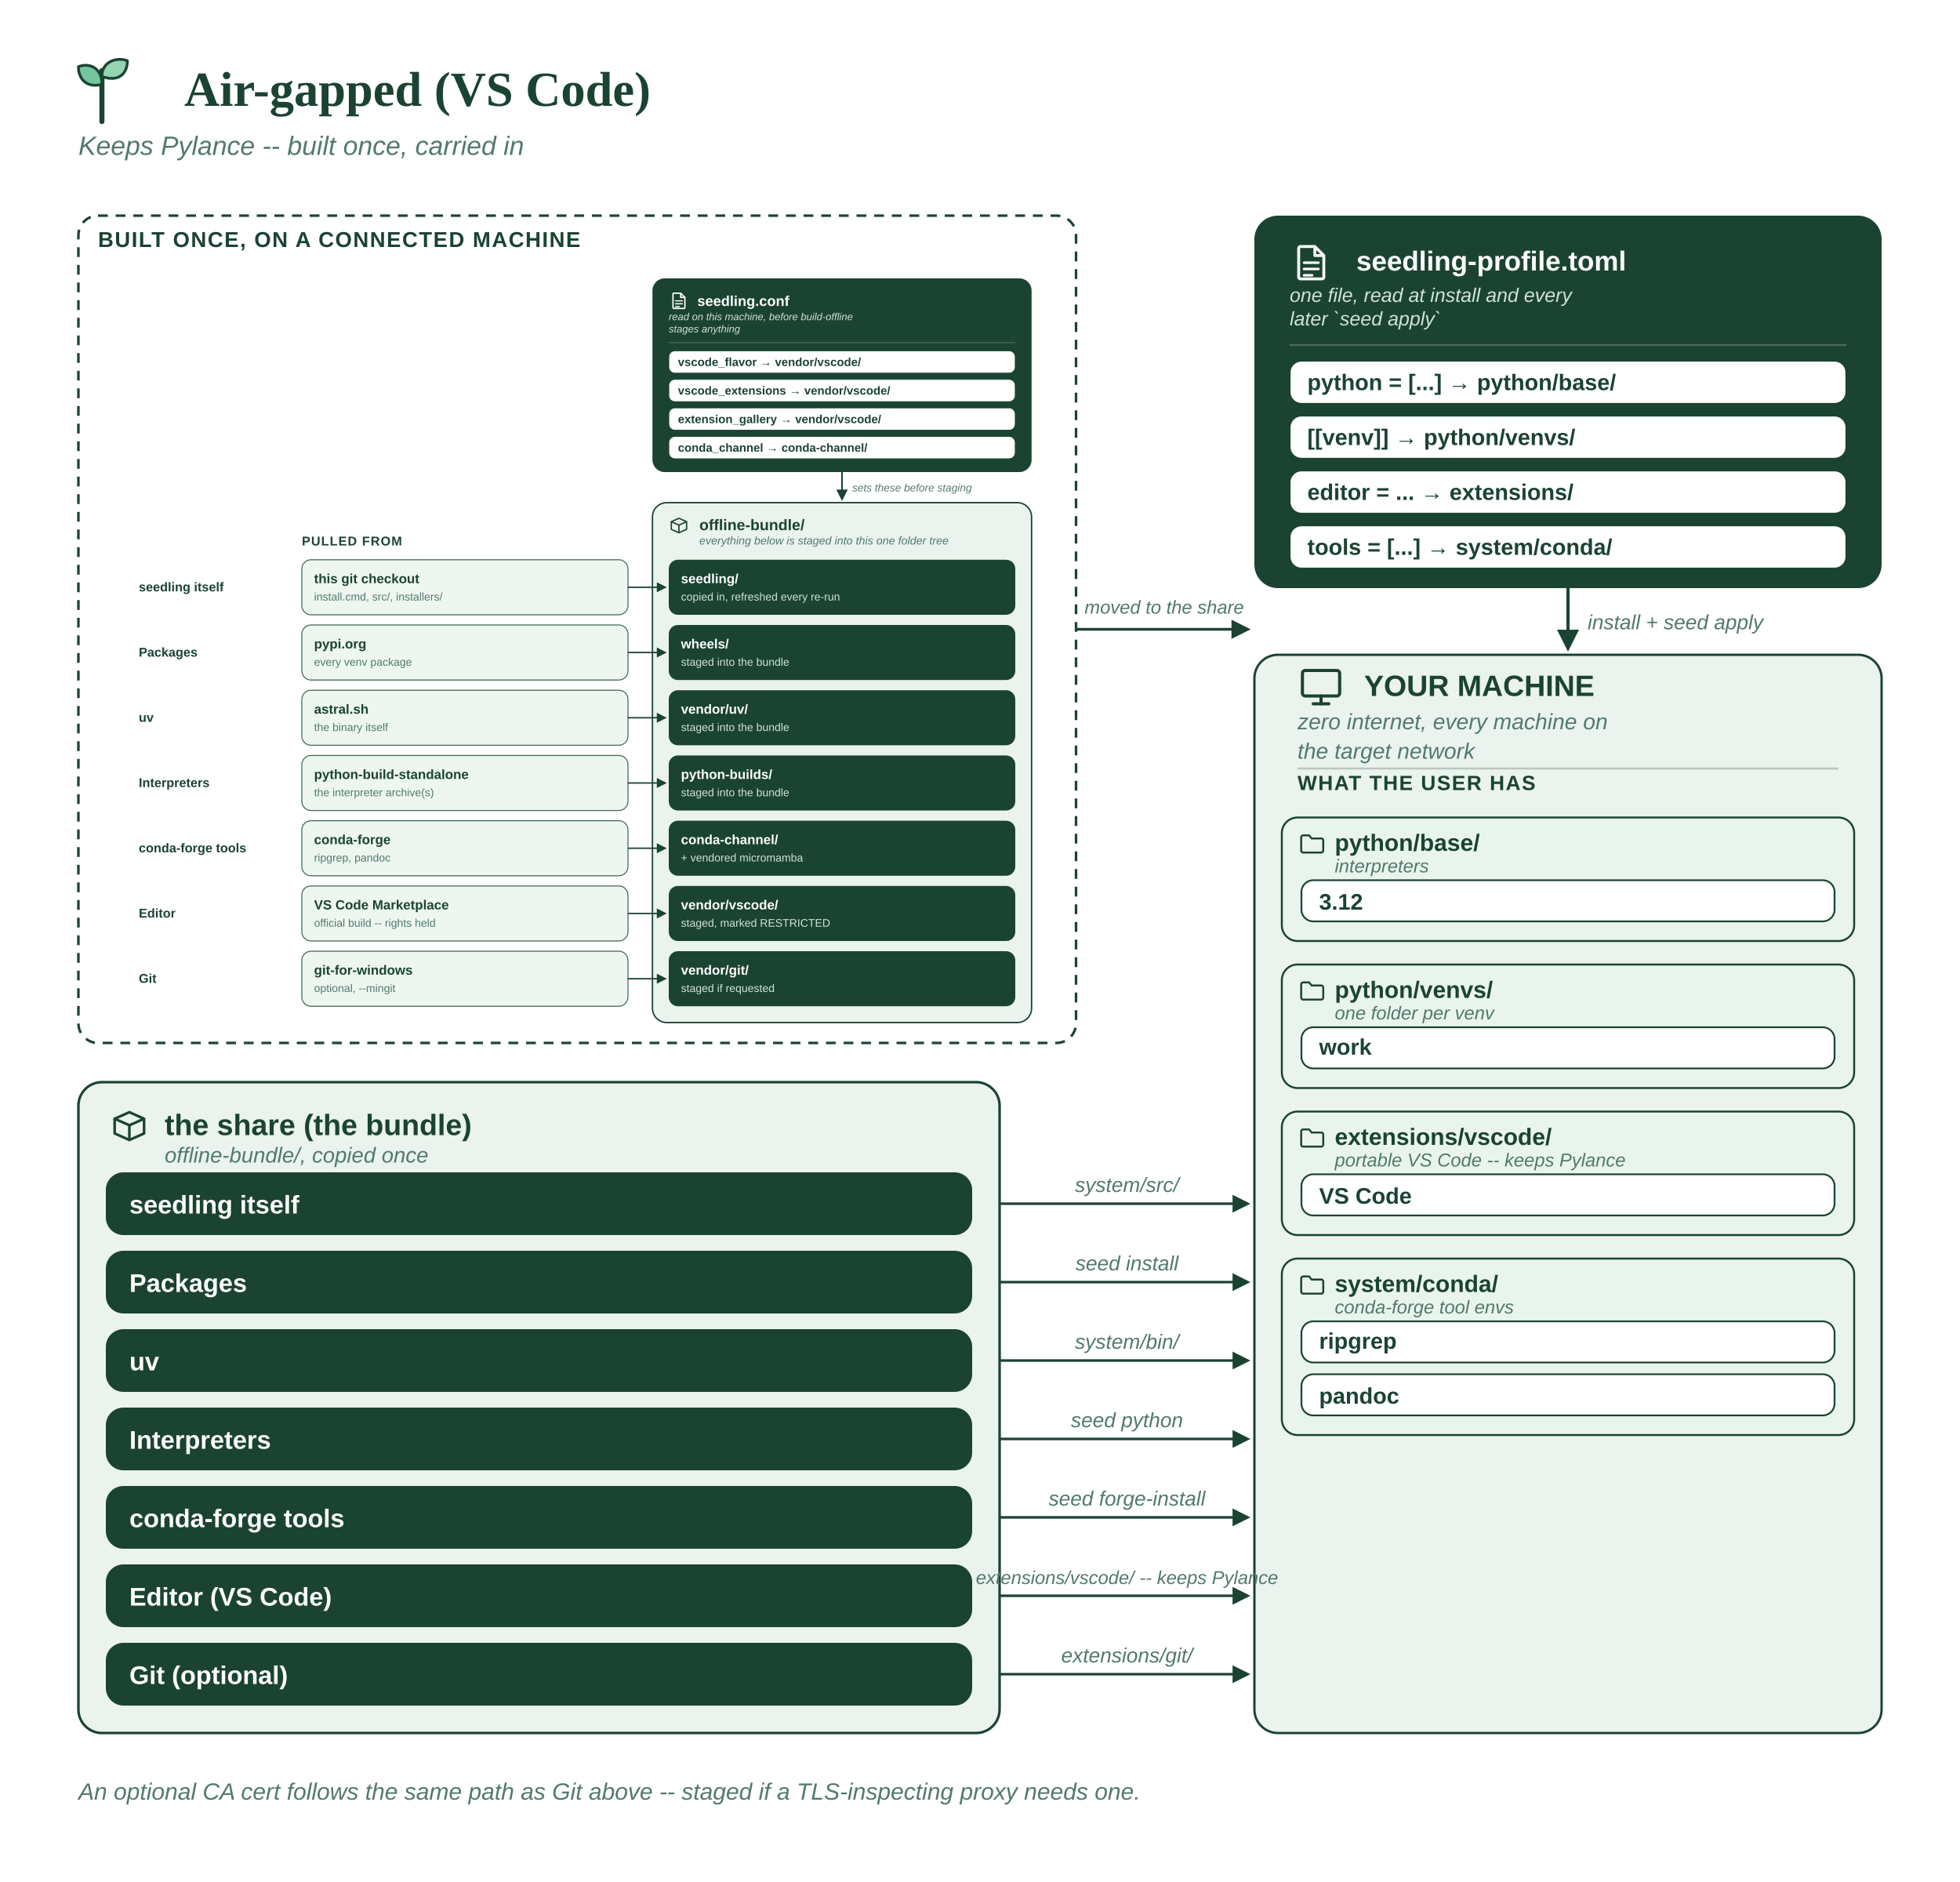
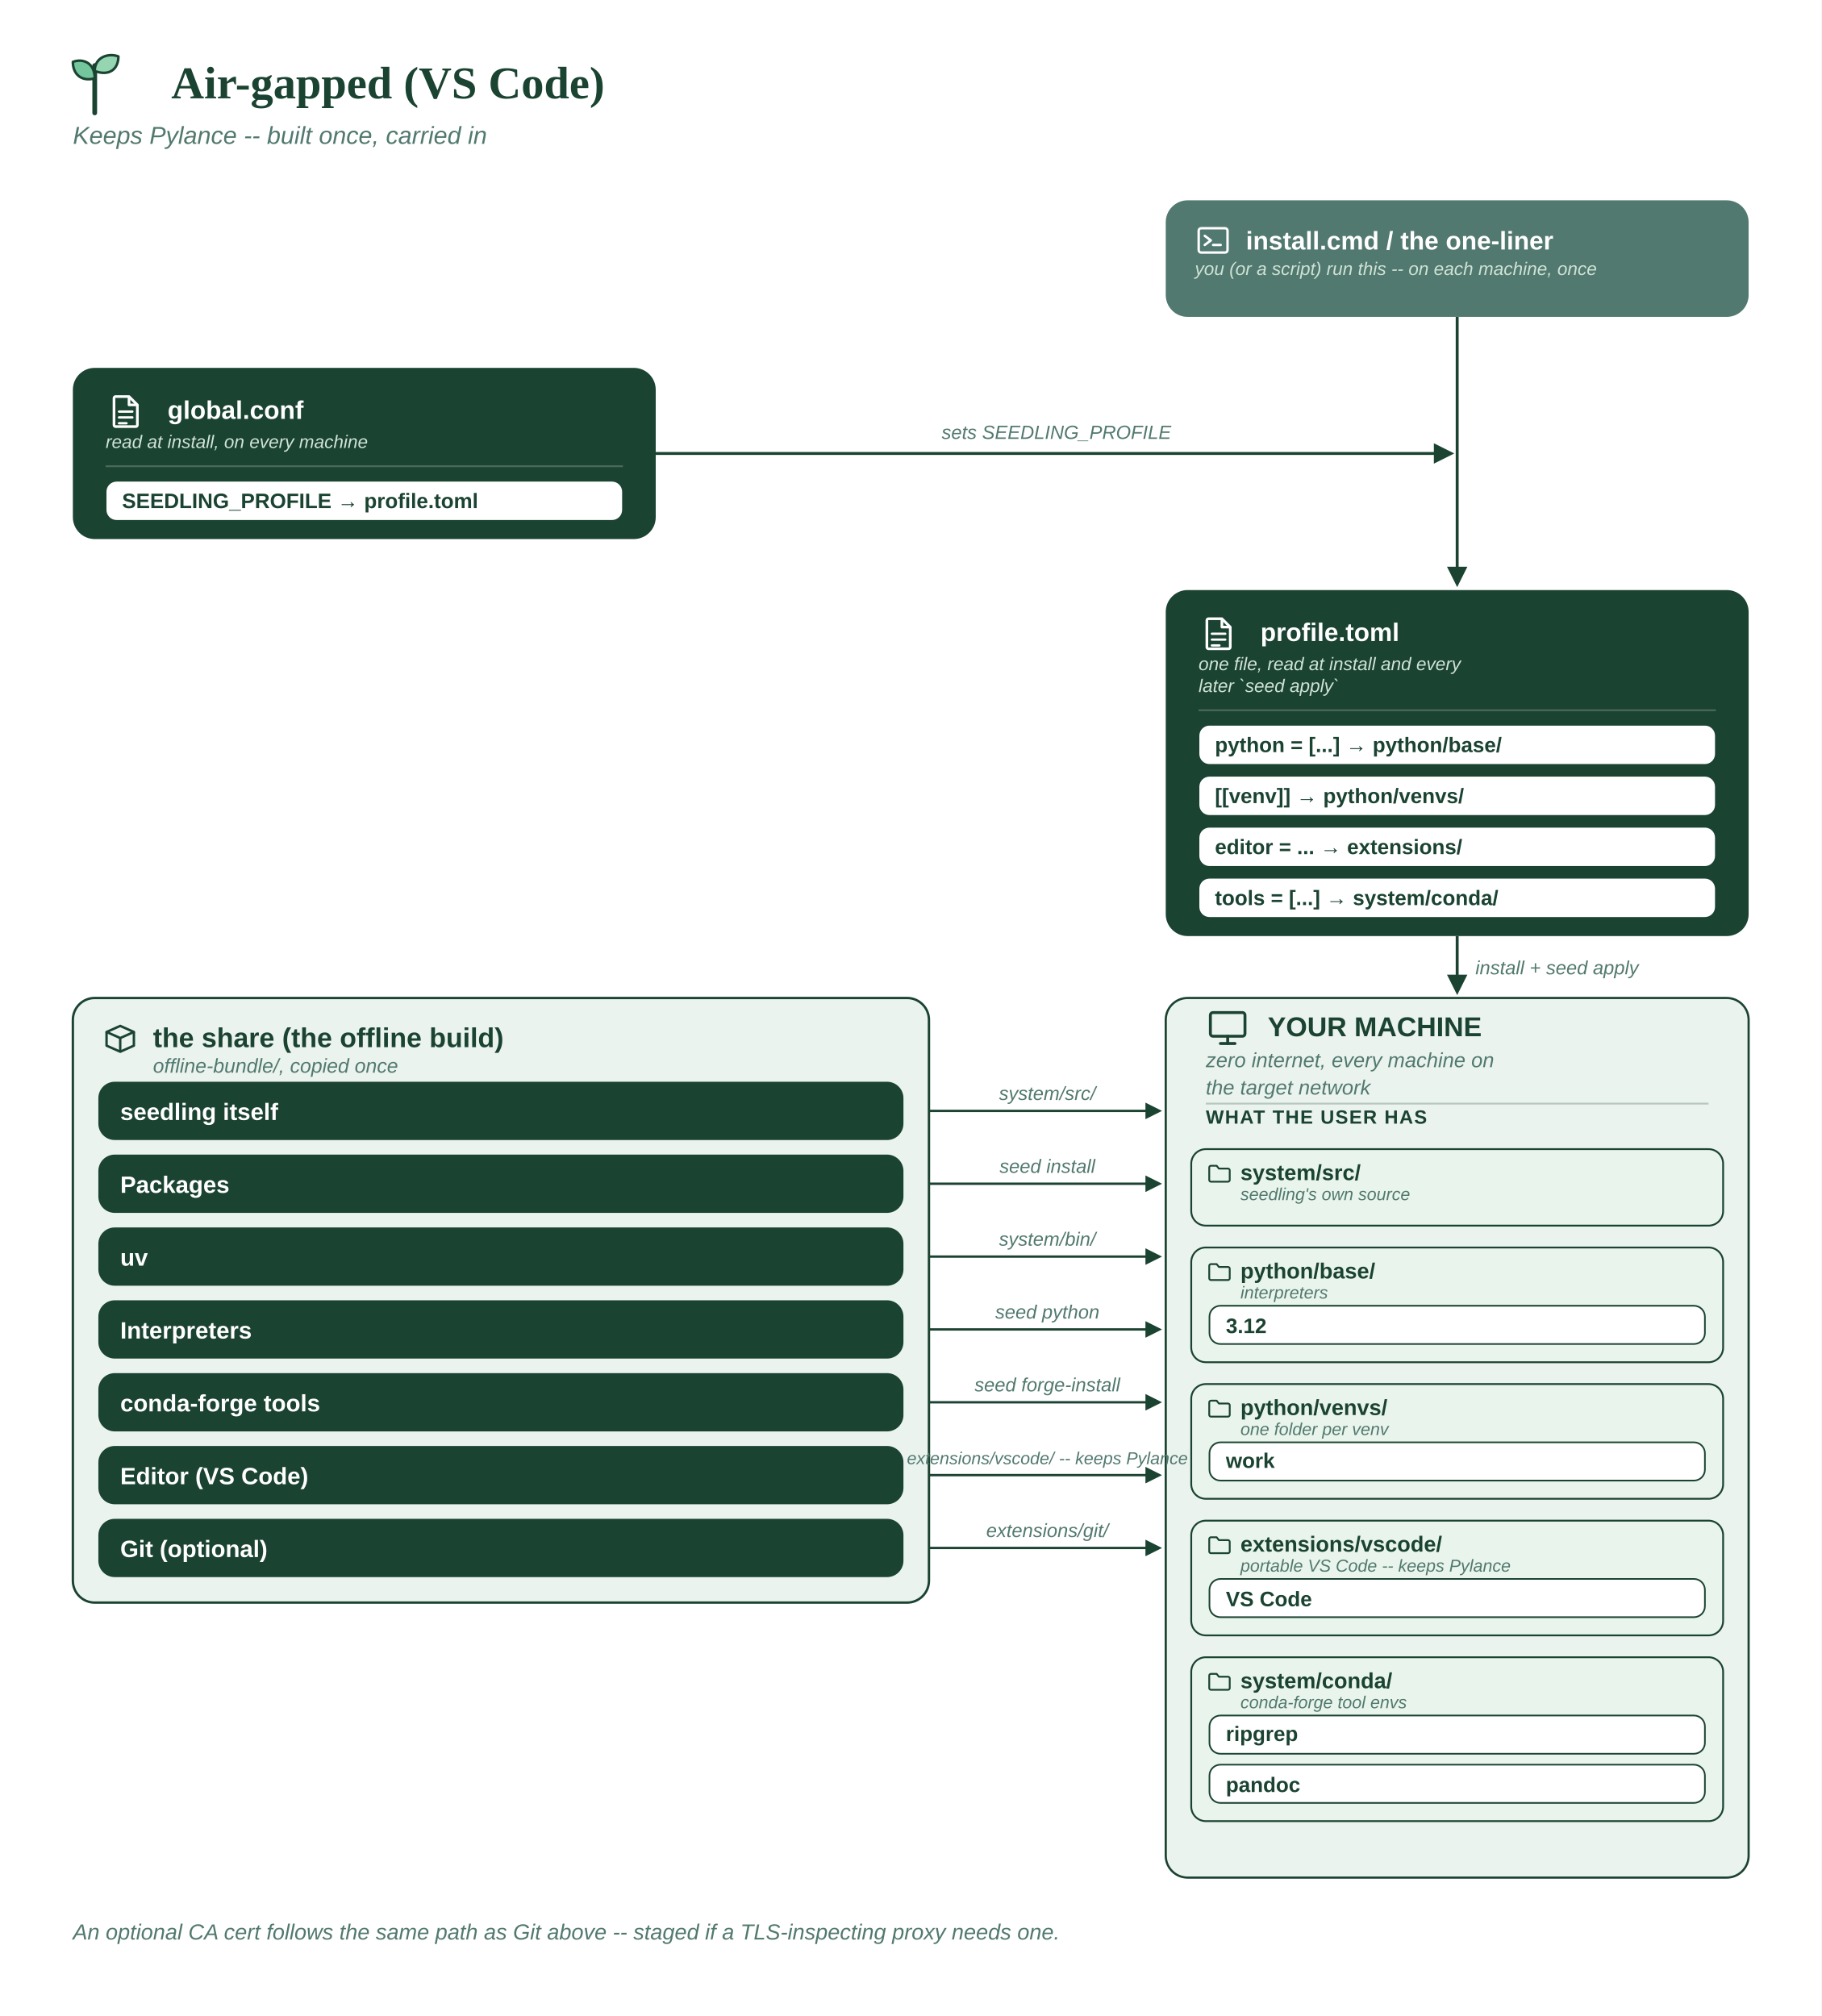
- <svg xmlns="http://www.w3.org/2000/svg" viewBox="0 0 1000 960" font-family="Arial, Helvetica, sans-serif">
+ <svg xmlns="http://www.w3.org/2000/svg" viewBox="0 0 1000 1107" font-family="Arial, Helvetica, sans-serif">
  <defs>
    <defs>
      <style>
      .head  { font-family: Georgia, 'Times New Roman', serif; }
      .body  { font-family: Arial, Helvetica, sans-serif; }
      .fg    { fill: #1B4332; }
      .fw    { fill: #FFFFFF; }
      .fmute { fill: #52796F; }
    </style>
      <marker id="arrow" markerWidth="7" markerHeight="7" refX="5.5" refY="3.5" orient="auto">
        <path d="M0,0 L7,3.5 L0,7 Z" fill="#1B4332" />
      </marker>
      <symbol id="ic-cloud" viewBox="0 0 24 24">
        <path d="M6.5 18 C3.5 18 2 15.8 2 13.8 C2 11.6 3.8 10 5.8 10.1 C6.4 7.6 8.7 6 11.2 6.3 C13.6 6.6 15.4 8.6 15.5 11 C17.9 11.1 20 13 20 15.3 C20 17.4 18.2 18 17 18 Z" fill="none" stroke="currentColor" stroke-width="1.6" stroke-linejoin="round" />
      </symbol>
      <symbol id="ic-box" viewBox="0 0 24 24">
        <path d="M3 8 L12 4 L21 8 L12 12 Z" fill="none" stroke="currentColor" stroke-width="1.6" stroke-linejoin="round" />
        <path d="M3 8 V17 L12 21 V12" fill="none" stroke="currentColor" stroke-width="1.6" stroke-linejoin="round" />
        <path d="M21 8 V17 L12 21" fill="none" stroke="currentColor" stroke-width="1.6" stroke-linejoin="round" />
      </symbol>
      <symbol id="ic-server" viewBox="0 0 24 24">
        <rect x="3" y="4" width="18" height="6" rx="1.3" fill="none" stroke="currentColor" stroke-width="1.6" />
        <rect x="3" y="14" width="18" height="6" rx="1.3" fill="none" stroke="currentColor" stroke-width="1.6" />
        <circle cx="7" cy="7" r="1" fill="currentColor" />
        <circle cx="7" cy="17" r="1" fill="currentColor" />
      </symbol>
      <symbol id="ic-monitor" viewBox="0 0 24 24">
        <rect x="2.5" y="4" width="19" height="13" rx="1.4" fill="none" stroke="currentColor" stroke-width="1.6" />
        <line x1="8" y1="21" x2="16" y2="21" stroke="currentColor" stroke-width="1.6" stroke-linecap="round" />
        <line x1="12" y1="17" x2="12" y2="21" stroke="currentColor" stroke-width="1.6" stroke-linecap="round" />
      </symbol>
      <symbol id="ic-folder" viewBox="0 0 24 24">
        <path d="M3 6.5 C3 5.7 3.7 5 4.5 5 H9.5 L11.5 7.5 H19.5 C20.3 7.5 21 8.2 21 9 V17.5 C21 18.3 20.3 19 19.5 19 H4.5 C3.7 19 3 18.3 3 17.5 Z" fill="none" stroke="currentColor" stroke-width="1.6" stroke-linejoin="round" />
      </symbol>
      <symbol id="ic-doc" viewBox="0 0 24 24">
        <path d="M6 3 H14 L19 8 V20 C19 20.6 18.6 21 18 21 H6 C5.4 21 5 20.6 5 20 V4 C5 3.4 5.4 3 6 3 Z" fill="none" stroke="currentColor" stroke-width="1.6" stroke-linejoin="round" />
        <path d="M14 3 V8 H19" fill="none" stroke="currentColor" stroke-width="1.6" stroke-linejoin="round" />
        <line x1="8" y1="12" x2="16" y2="12" stroke="currentColor" stroke-width="1.4" stroke-linecap="round" />
        <line x1="8" y1="15.5" x2="16" y2="15.5" stroke="currentColor" stroke-width="1.4" stroke-linecap="round" />
        <line x1="8" y1="19" x2="12.5" y2="19" stroke="currentColor" stroke-width="1.4" stroke-linecap="round" />
      </symbol>
+       <symbol id="ic-terminal" viewBox="0 0 24 24">
+         <rect x="2.5" y="4" width="19" height="16" rx="1.6" fill="none" stroke="currentColor" stroke-width="1.6" />
+         <path d="M6.5 9 L10.5 12 L6.5 15" fill="none" stroke="currentColor" stroke-width="1.6" stroke-linecap="round" stroke-linejoin="round" />
+         <line x1="12" y1="15" x2="17" y2="15" stroke="currentColor" stroke-width="1.6" stroke-linecap="round" />
+       </symbol>
    </defs>
  </defs>
-   <rect x="0" y="0" width="1000" height="960" fill="#FFFFFF" />
+   <rect x="0" y="0" width="1000" height="1107" fill="#FFFFFF" />
  <g transform="translate(40,20)">
    <path d="M12 42 V16" stroke="#1B4332" stroke-width="2.6" stroke-linecap="round" fill="none" />
    <path d="M12 23 C12 14 5 12 0 14 C0 21 5 25 12 23 Z" fill="#74C69D" stroke="#1B4332" stroke-width="1.4" stroke-linejoin="round" />
    <path d="M12 19 C12 11 20 9 25 11 C25 18 20 22 12 19 Z" fill="#95D5B2" stroke="#1B4332" stroke-width="1.4" stroke-linejoin="round" />
  </g>
  <text x="94" y="54" class="head fg" font-size="25" font-weight="700">Air-gapped (VS Code)</text>
  <text x="40" y="79" class="body fmute" font-size="13.5" font-style="italic">Keeps Pylance -- built once, carried in</text>
-   <rect x="40" y="110" width="509" height="422" rx="10" fill="none" stroke="#1B4332" stroke-width="1.3" stroke-dasharray="5 4" />
-   <text x="50" y="126" class="body fg" font-size="11" font-weight="700" letter-spacing="0.6">BUILT ONCE, ON A CONNECTED MACHINE</text>
-   <g transform="translate(50.0,142.0) scale(0.52)">
-     <rect x="544" y="0" width="372" height="190" rx="12" fill="#1B4332" />
-     <use href="#ic-doc" x="560" y="12" width="20" height="20" color="#FFFFFF" />
-     <text x="588" y="27" class="body fw" font-size="14" font-weight="700">seedling.conf</text>
-     <text x="560" y="41" class="body" fill="#CFE3D6" font-size="10" font-style="italic">read on this machine, before build-offline</text>
-     <text x="560" y="53" class="body" fill="#CFE3D6" font-size="10" font-style="italic">stages anything</text>
-     <line x1="560" y1="63" x2="900" y2="63" stroke="#FFFFFF" stroke-width="1" opacity="0.2" />
-     <rect x="560" y="71" width="340" height="22" rx="6" fill="#FFFFFF" stroke="#1B4332" stroke-width="0.9" />
-     <text x="569" y="86" class="body fg" font-size="11.5" font-weight="600">vscode_flavor  →  vendor/vscode/</text>
-     <rect x="560" y="99" width="340" height="22" rx="6" fill="#FFFFFF" stroke="#1B4332" stroke-width="0.9" />
-     <text x="569" y="114" class="body fg" font-size="11.5" font-weight="600">vscode_extensions  →  vendor/vscode/</text>
-     <rect x="560" y="127" width="340" height="22" rx="6" fill="#FFFFFF" stroke="#1B4332" stroke-width="0.9" />
-     <text x="569" y="142" class="body fg" font-size="11.5" font-weight="600">extension_gallery  →  vendor/vscode/</text>
-     <rect x="560" y="155" width="340" height="22" rx="6" fill="#FFFFFF" stroke="#1B4332" stroke-width="0.9" />
-     <text x="569" y="170" class="body fg" font-size="11.5" font-weight="600">conda_channel  →  conda-channel/</text>
-     <line x1="730" y1="190" x2="730" y2="216" stroke="#1B4332" stroke-width="1.6" marker-end="url(#arrow)" />
-     <text x="740" y="209" class="body fmute" font-size="10.5" font-style="italic">sets these before staging</text>
-     <text x="200" y="262" class="body fg" font-size="12.5" font-weight="700" letter-spacing="0.8">PULLED FROM</text>
-     <rect x="544" y="220" width="372" height="510" rx="14" fill="#EAF3EE" stroke="#1B4332" stroke-width="1.4" />
-     <use href="#ic-box" x="560" y="232" width="20" height="20" color="#1B4332" />
-     <text x="590" y="247" class="body fg" font-size="15" font-weight="700">offline-bundle/</text>
-     <text x="590" y="261" class="body fmute" font-size="11" font-style="italic">everything below is staged into this one folder tree</text>
-     <text x="40" y="307" class="body fg" font-size="12.5" font-weight="700">seedling itself</text>
-     <rect x="200" y="276" width="320" height="54" rx="9" fill="#E9F5EC" stroke="#1B4332" stroke-width="1" opacity="0.8" />
-     <text x="212" y="299" class="body fg" font-size="13.0" font-weight="700">this git checkout</text>
-     <text x="212" y="316" class="body" fill="#52796F" font-size="10.8">install.cmd, src/, installers/</text>
-     <rect x="560" y="276" width="340" height="54" rx="9" fill="#1B4332" />
-     <text x="572" y="299" class="body fw" font-size="13.0" font-weight="700">seedling/</text>
-     <text x="572" y="316" class="body" fill="#CFE3D6" font-size="10.8">copied in, refreshed every re-run</text>
-     <line x1="520" y1="303" x2="556" y2="303" stroke="#1B4332" stroke-width="1.4" marker-end="url(#arrow)" />
-     <text x="40" y="371" class="body fg" font-size="12.5" font-weight="700">Packages</text>
-     <rect x="200" y="340" width="320" height="54" rx="9" fill="#E9F5EC" stroke="#1B4332" stroke-width="1" opacity="0.8" />
-     <text x="212" y="363" class="body fg" font-size="13.0" font-weight="700">pypi.org</text>
-     <text x="212" y="380" class="body" fill="#52796F" font-size="10.8">every venv package</text>
-     <rect x="560" y="340" width="340" height="54" rx="9" fill="#1B4332" />
-     <text x="572" y="363" class="body fw" font-size="13.0" font-weight="700">wheels/</text>
-     <text x="572" y="380" class="body" fill="#CFE3D6" font-size="10.8">staged into the bundle</text>
-     <line x1="520" y1="367" x2="556" y2="367" stroke="#1B4332" stroke-width="1.4" marker-end="url(#arrow)" />
-     <text x="40" y="435" class="body fg" font-size="12.5" font-weight="700">uv</text>
-     <rect x="200" y="404" width="320" height="54" rx="9" fill="#E9F5EC" stroke="#1B4332" stroke-width="1" opacity="0.8" />
-     <text x="212" y="427" class="body fg" font-size="13.0" font-weight="700">astral.sh</text>
-     <text x="212" y="444" class="body" fill="#52796F" font-size="10.8">the binary itself</text>
-     <rect x="560" y="404" width="340" height="54" rx="9" fill="#1B4332" />
-     <text x="572" y="427" class="body fw" font-size="13.0" font-weight="700">vendor/uv/</text>
-     <text x="572" y="444" class="body" fill="#CFE3D6" font-size="10.8">staged into the bundle</text>
-     <line x1="520" y1="431" x2="556" y2="431" stroke="#1B4332" stroke-width="1.4" marker-end="url(#arrow)" />
-     <text x="40" y="499" class="body fg" font-size="12.5" font-weight="700">Interpreters</text>
-     <rect x="200" y="468" width="320" height="54" rx="9" fill="#E9F5EC" stroke="#1B4332" stroke-width="1" opacity="0.8" />
-     <text x="212" y="491" class="body fg" font-size="13.0" font-weight="700">python-build-standalone</text>
-     <text x="212" y="508" class="body" fill="#52796F" font-size="10.8">the interpreter archive(s)</text>
-     <rect x="560" y="468" width="340" height="54" rx="9" fill="#1B4332" />
-     <text x="572" y="491" class="body fw" font-size="13.0" font-weight="700">python-builds/</text>
-     <text x="572" y="508" class="body" fill="#CFE3D6" font-size="10.8">staged into the bundle</text>
-     <line x1="520" y1="495" x2="556" y2="495" stroke="#1B4332" stroke-width="1.4" marker-end="url(#arrow)" />
-     <text x="40" y="563" class="body fg" font-size="12.5" font-weight="700">conda-forge tools</text>
-     <rect x="200" y="532" width="320" height="54" rx="9" fill="#E9F5EC" stroke="#1B4332" stroke-width="1" opacity="0.8" />
-     <text x="212" y="555" class="body fg" font-size="13.0" font-weight="700">conda-forge</text>
-     <text x="212" y="572" class="body" fill="#52796F" font-size="10.8">ripgrep, pandoc</text>
-     <rect x="560" y="532" width="340" height="54" rx="9" fill="#1B4332" />
-     <text x="572" y="555" class="body fw" font-size="13.0" font-weight="700">conda-channel/</text>
-     <text x="572" y="572" class="body" fill="#CFE3D6" font-size="10.8">+ vendored micromamba</text>
-     <line x1="520" y1="559" x2="556" y2="559" stroke="#1B4332" stroke-width="1.4" marker-end="url(#arrow)" />
-     <text x="40" y="627" class="body fg" font-size="12.5" font-weight="700">Editor</text>
-     <rect x="200" y="596" width="320" height="54" rx="9" fill="#E9F5EC" stroke="#1B4332" stroke-width="1" opacity="0.8" />
-     <text x="212" y="619" class="body fg" font-size="13.0" font-weight="700">VS Code Marketplace</text>
-     <text x="212" y="636" class="body" fill="#52796F" font-size="10.8">official build -- rights held</text>
-     <rect x="560" y="596" width="340" height="54" rx="9" fill="#1B4332" />
-     <text x="572" y="619" class="body fw" font-size="13.0" font-weight="700">vendor/vscode/</text>
-     <text x="572" y="636" class="body" fill="#CFE3D6" font-size="10.8">staged, marked RESTRICTED</text>
-     <line x1="520" y1="623" x2="556" y2="623" stroke="#1B4332" stroke-width="1.4" marker-end="url(#arrow)" />
-     <text x="40" y="691" class="body fg" font-size="12.5" font-weight="700">Git</text>
-     <rect x="200" y="660" width="320" height="54" rx="9" fill="#E9F5EC" stroke="#1B4332" stroke-width="1" opacity="0.8" />
-     <text x="212" y="683" class="body fg" font-size="13.0" font-weight="700">git-for-windows</text>
-     <text x="212" y="700" class="body" fill="#52796F" font-size="10.8">optional, --mingit</text>
-     <rect x="560" y="660" width="340" height="54" rx="9" fill="#1B4332" />
-     <text x="572" y="683" class="body fw" font-size="13.0" font-weight="700">vendor/git/</text>
-     <text x="572" y="700" class="body" fill="#CFE3D6" font-size="10.8">staged if requested</text>
-     <line x1="520" y1="687" x2="556" y2="687" stroke="#1B4332" stroke-width="1.4" marker-end="url(#arrow)" />
-   </g>
-   <line x1="549" y1="321" x2="636" y2="321" stroke="#1B4332" stroke-width="1.4" marker-end="url(#arrow)" />
-   <text x="594" y="313" text-anchor="middle" class="body fmute" font-size="9.5" font-style="italic">moved to the share</text>
-   <rect x="640" y="110" width="320" height="190" rx="12" fill="#1B4332" />
-   <use href="#ic-doc" x="658" y="123" width="22" height="22" color="#FFFFFF" />
-   <text x="692" y="138" class="body fw" font-size="14.0" font-weight="700">seedling-profile.toml</text>
-   <text x="658" y="154" class="body" fill="#CFE3D6" font-size="10" font-style="italic">one file, read at install and every</text>
-   <text x="658" y="166" class="body" fill="#CFE3D6" font-size="10" font-style="italic">later `seed apply`</text>
-   <line x1="658" y1="176" x2="942" y2="176" stroke="#FFFFFF" stroke-width="1" opacity="0.2" />
-   <rect x="658" y="184" width="284" height="22" rx="6" fill="#FFFFFF" stroke="#1B4332" stroke-width="0.9" />
-   <text x="667" y="199" class="body fg" font-size="11.5" font-weight="600">python = [...]  →  python/base/</text>
-   <rect x="658" y="212" width="284" height="22" rx="6" fill="#FFFFFF" stroke="#1B4332" stroke-width="0.9" />
-   <text x="667" y="227" class="body fg" font-size="11.5" font-weight="600">[[venv]]  →  python/venvs/</text>
-   <rect x="658" y="240" width="284" height="22" rx="6" fill="#FFFFFF" stroke="#1B4332" stroke-width="0.9" />
-   <text x="667" y="255" class="body fg" font-size="11.5" font-weight="600">editor = ...  →  extensions/</text>
-   <rect x="658" y="268" width="284" height="22" rx="6" fill="#FFFFFF" stroke="#1B4332" stroke-width="0.9" />
-   <text x="667" y="283" class="body fg" font-size="11.5" font-weight="600">tools = [...]  →  system/conda/</text>
-   <line x1="800" y1="300" x2="800" y2="330" stroke="#1B4332" stroke-width="1.6" marker-end="url(#arrow)" />
-   <text x="810" y="321" class="body fmute" font-size="10.5" font-style="italic">install + seed apply</text>
-   <rect x="640" y="334" width="320" height="550" rx="12" fill="#EAF3EE" stroke="#1B4332" stroke-width="1.2" />
-   <use href="#ic-monitor" x="662" y="338" width="24" height="24" color="#1B4332" />
-   <text x="696" y="355" class="body fg" font-size="15" font-weight="700">YOUR MACHINE</text>
-   <text x="662" y="372" class="body fmute" font-size="11.3" font-style="italic">zero internet, every machine on</text>
-   <text x="662" y="387" class="body fmute" font-size="11.3" font-style="italic">the target network</text>
-   <line x1="662" y1="392" x2="938" y2="392" stroke="#1B4332" stroke-width="1" opacity="0.25" />
-   <text x="662" y="403" class="body fg" font-size="10.5" font-weight="700" letter-spacing="0.6">WHAT THE USER HAS</text>
-   <rect x="654" y="417" width="292" height="63" rx="8" fill="#E9F5EC" stroke="#1B4332" stroke-width="1" />
-   <use href="#ic-folder" x="662" y="423" width="15" height="15" color="#1B4332" />
-   <text x="681" y="434" class="body fg" font-size="12.0" font-weight="700">python/base/</text>
-   <text x="681" y="445" class="body fmute" font-size="9.5" font-style="italic">interpreters</text>
-   <rect x="664" y="449" width="272" height="21" rx="6" fill="#FFFFFF" stroke="#1B4332" stroke-width="0.9" />
-   <text x="673" y="464" class="body fg" font-size="11.5" font-weight="600">3.12</text>
-   <rect x="654" y="492" width="292" height="63" rx="8" fill="#E9F5EC" stroke="#1B4332" stroke-width="1" />
-   <use href="#ic-folder" x="662" y="498" width="15" height="15" color="#1B4332" />
-   <text x="681" y="509" class="body fg" font-size="12.0" font-weight="700">python/venvs/</text>
-   <text x="681" y="520" class="body fmute" font-size="9.5" font-style="italic">one folder per venv</text>
-   <rect x="664" y="524" width="272" height="21" rx="6" fill="#FFFFFF" stroke="#1B4332" stroke-width="0.9" />
-   <text x="673" y="538" class="body fg" font-size="11.5" font-weight="600">work</text>
-   <rect x="654" y="567" width="292" height="63" rx="8" fill="#E9F5EC" stroke="#1B4332" stroke-width="1" />
-   <use href="#ic-folder" x="662" y="573" width="15" height="15" color="#1B4332" />
-   <text x="681" y="584" class="body fg" font-size="12.0" font-weight="700">extensions/vscode/</text>
-   <text x="681" y="595" class="body fmute" font-size="9.5" font-style="italic">portable VS Code -- keeps Pylance</text>
-   <rect x="664" y="599" width="272" height="21" rx="6" fill="#FFFFFF" stroke="#1B4332" stroke-width="0.9" />
-   <text x="673" y="614" class="body fg" font-size="11.5" font-weight="600">VS Code</text>
-   <rect x="654" y="642" width="292" height="90" rx="8" fill="#E9F5EC" stroke="#1B4332" stroke-width="1" />
-   <use href="#ic-folder" x="662" y="648" width="15" height="15" color="#1B4332" />
-   <text x="681" y="659" class="body fg" font-size="12.0" font-weight="700">system/conda/</text>
-   <text x="681" y="670" class="body fmute" font-size="9.5" font-style="italic">conda-forge tool envs</text>
-   <rect x="664" y="674" width="272" height="21" rx="6" fill="#FFFFFF" stroke="#1B4332" stroke-width="0.9" />
-   <text x="673" y="688" class="body fg" font-size="11.5" font-weight="600">ripgrep</text>
-   <rect x="664" y="701" width="272" height="21" rx="6" fill="#FFFFFF" stroke="#1B4332" stroke-width="0.9" />
-   <text x="673" y="716" class="body fg" font-size="11.5" font-weight="600">pandoc</text>
-   <rect x="40" y="552" width="470" height="332" rx="12" fill="#EAF3EE" stroke="#1B4332" stroke-width="1.3" />
-   <use href="#ic-box" x="56" y="564" width="20" height="20" color="#1B4332" />
-   <text x="84" y="579" class="body fg" font-size="15.0" font-weight="700">the share (the bundle)</text>
-   <text x="84" y="593" class="body fmute" font-size="11.0" font-style="italic">offline-bundle/, copied once</text>
-   <rect x="54" y="598" width="442" height="32" rx="9" fill="#1B4332" />
-   <text x="66" y="619" class="body fw" font-size="13.0" font-weight="700">seedling itself</text>
-   <line x1="510" y1="614" x2="636" y2="614" stroke="#1B4332" stroke-width="1.3" marker-end="url(#arrow)" />
-   <text x="575" y="608" text-anchor="middle" class="body fmute" font-size="10.5" font-style="italic">system/src/</text>
-   <rect x="54" y="638" width="442" height="32" rx="9" fill="#1B4332" />
-   <text x="66" y="659" class="body fw" font-size="13.0" font-weight="700">Packages</text>
-   <line x1="510" y1="654" x2="636" y2="654" stroke="#1B4332" stroke-width="1.3" marker-end="url(#arrow)" />
-   <text x="575" y="648" text-anchor="middle" class="body fmute" font-size="10.5" font-style="italic">seed install</text>
-   <rect x="54" y="678" width="442" height="32" rx="9" fill="#1B4332" />
-   <text x="66" y="699" class="body fw" font-size="13.0" font-weight="700">uv</text>
-   <line x1="510" y1="694" x2="636" y2="694" stroke="#1B4332" stroke-width="1.3" marker-end="url(#arrow)" />
-   <text x="575" y="688" text-anchor="middle" class="body fmute" font-size="10.5" font-style="italic">system/bin/</text>
-   <rect x="54" y="718" width="442" height="32" rx="9" fill="#1B4332" />
-   <text x="66" y="739" class="body fw" font-size="13.0" font-weight="700">Interpreters</text>
-   <line x1="510" y1="734" x2="636" y2="734" stroke="#1B4332" stroke-width="1.3" marker-end="url(#arrow)" />
-   <text x="575" y="728" text-anchor="middle" class="body fmute" font-size="10.5" font-style="italic">seed python</text>
-   <rect x="54" y="758" width="442" height="32" rx="9" fill="#1B4332" />
-   <text x="66" y="779" class="body fw" font-size="13.0" font-weight="700">conda-forge tools</text>
-   <line x1="510" y1="774" x2="636" y2="774" stroke="#1B4332" stroke-width="1.3" marker-end="url(#arrow)" />
-   <text x="575" y="768" text-anchor="middle" class="body fmute" font-size="10.5" font-style="italic">seed forge-install</text>
-   <rect x="54" y="798" width="442" height="32" rx="9" fill="#1B4332" />
-   <text x="66" y="819" class="body fw" font-size="13.0" font-weight="700">Editor (VS Code)</text>
-   <line x1="510" y1="814" x2="636" y2="814" stroke="#1B4332" stroke-width="1.3" marker-end="url(#arrow)" />
-   <text x="575" y="808" text-anchor="middle" class="body fmute" font-size="9.5" font-style="italic">extensions/vscode/ -- keeps Pylance</text>
-   <rect x="54" y="838" width="442" height="32" rx="9" fill="#1B4332" />
-   <text x="66" y="859" class="body fw" font-size="13.0" font-weight="700">Git (optional)</text>
-   <line x1="510" y1="854" x2="636" y2="854" stroke="#1B4332" stroke-width="1.3" marker-end="url(#arrow)" />
-   <text x="575" y="848" text-anchor="middle" class="body fmute" font-size="10.5" font-style="italic">extensions/git/</text>
-   <text x="40" y="918" class="body fmute" font-size="12" font-style="italic">An optional CA cert follows the same path as Git above -- staged if a TLS-inspecting proxy needs one.</text>
+   <rect x="640" y="110" width="320" height="64" rx="12" fill="#52796F" />
+   <use href="#ic-terminal" x="656" y="122" width="20" height="20" color="#FFFFFF" />
+   <text x="684" y="137" class="body fw" font-size="14.0" font-weight="700">install.cmd  /  the one-liner</text>
+   <text x="656" y="151" class="body" fill="#CFE3D6" font-size="10" font-style="italic">you (or a script) run this -- on each machine, once</text>
+   <line x1="800" y1="174" x2="800" y2="320" stroke="#1B4332" stroke-width="1.6" marker-end="url(#arrow)" />
+   <rect x="40" y="202" width="320" height="94" rx="12" fill="#1B4332" />
+   <use href="#ic-doc" x="58" y="215" width="22" height="22" color="#FFFFFF" />
+   <text x="92" y="230" class="body fw" font-size="14" font-weight="700">global.conf</text>
+   <text x="58" y="246" class="body" fill="#CFE3D6" font-size="10" font-style="italic">read at install, on every machine</text>
+   <line x1="58" y1="256" x2="342" y2="256" stroke="#FFFFFF" stroke-width="1" opacity="0.2" />
+   <rect x="58" y="264" width="284" height="22" rx="6" fill="#FFFFFF" stroke="#1B4332" stroke-width="0.9" />
+   <text x="67" y="279" class="body fg" font-size="11.5" font-weight="600">SEEDLING_PROFILE  →  profile.toml</text>
+   <line x1="360" y1="249" x2="796" y2="249" stroke="#1B4332" stroke-width="1.6" marker-end="url(#arrow)" />
+   <text x="580" y="241" text-anchor="middle" class="body fmute" font-size="10.5" font-style="italic">sets SEEDLING_PROFILE</text>
+   <rect x="640" y="324" width="320" height="190" rx="12" fill="#1B4332" />
+   <use href="#ic-doc" x="658" y="337" width="22" height="22" color="#FFFFFF" />
+   <text x="692" y="352" class="body fw" font-size="14.0" font-weight="700">profile.toml</text>
+   <text x="658" y="368" class="body" fill="#CFE3D6" font-size="10" font-style="italic">one file, read at install and every</text>
+   <text x="658" y="380" class="body" fill="#CFE3D6" font-size="10" font-style="italic">later `seed apply`</text>
+   <line x1="658" y1="390" x2="942" y2="390" stroke="#FFFFFF" stroke-width="1" opacity="0.2" />
+   <rect x="658" y="398" width="284" height="22" rx="6" fill="#FFFFFF" stroke="#1B4332" stroke-width="0.9" />
+   <text x="667" y="413" class="body fg" font-size="11.5" font-weight="600">python = [...]  →  python/base/</text>
+   <rect x="658" y="426" width="284" height="22" rx="6" fill="#FFFFFF" stroke="#1B4332" stroke-width="0.9" />
+   <text x="667" y="441" class="body fg" font-size="11.5" font-weight="600">[[venv]]  →  python/venvs/</text>
+   <rect x="658" y="454" width="284" height="22" rx="6" fill="#FFFFFF" stroke="#1B4332" stroke-width="0.9" />
+   <text x="667" y="469" class="body fg" font-size="11.5" font-weight="600">editor = ...  →  extensions/</text>
+   <rect x="658" y="482" width="284" height="22" rx="6" fill="#FFFFFF" stroke="#1B4332" stroke-width="0.9" />
+   <text x="667" y="497" class="body fg" font-size="11.5" font-weight="600">tools = [...]  →  system/conda/</text>
+   <line x1="800" y1="514" x2="800" y2="544" stroke="#1B4332" stroke-width="1.6" marker-end="url(#arrow)" />
+   <text x="810" y="535" class="body fmute" font-size="10.5" font-style="italic">install + seed apply</text>
+   <rect x="640" y="548" width="320" height="483" rx="12" fill="#EAF3EE" stroke="#1B4332" stroke-width="1.2" />
+   <use href="#ic-monitor" x="662" y="552" width="24" height="24" color="#1B4332" />
+   <text x="696" y="569" class="body fg" font-size="15" font-weight="700">YOUR MACHINE</text>
+   <text x="662" y="586" class="body fmute" font-size="11.3" font-style="italic">zero internet, every machine on</text>
+   <text x="662" y="601" class="body fmute" font-size="11.3" font-style="italic">the target network</text>
+   <line x1="662" y1="606" x2="938" y2="606" stroke="#1B4332" stroke-width="1" opacity="0.25" />
+   <text x="662" y="617" class="body fg" font-size="10.5" font-weight="700" letter-spacing="0.6">WHAT THE USER HAS</text>
+   <rect x="654" y="631" width="292" height="42" rx="8" fill="#E9F5EC" stroke="#1B4332" stroke-width="1" />
+   <use href="#ic-folder" x="662" y="637" width="15" height="15" color="#1B4332" />
+   <text x="681" y="648" class="body fg" font-size="12.0" font-weight="700">system/src/</text>
+   <text x="681" y="659" class="body fmute" font-size="9.5" font-style="italic">seedling's own source</text>
+   <rect x="654" y="685" width="292" height="63" rx="8" fill="#E9F5EC" stroke="#1B4332" stroke-width="1" />
+   <use href="#ic-folder" x="662" y="691" width="15" height="15" color="#1B4332" />
+   <text x="681" y="702" class="body fg" font-size="12.0" font-weight="700">python/base/</text>
+   <text x="681" y="713" class="body fmute" font-size="9.5" font-style="italic">interpreters</text>
+   <rect x="664" y="717" width="272" height="21" rx="6" fill="#FFFFFF" stroke="#1B4332" stroke-width="0.9" />
+   <text x="673" y="732" class="body fg" font-size="11.5" font-weight="600">3.12</text>
+   <rect x="654" y="760" width="292" height="63" rx="8" fill="#E9F5EC" stroke="#1B4332" stroke-width="1" />
+   <use href="#ic-folder" x="662" y="766" width="15" height="15" color="#1B4332" />
+   <text x="681" y="777" class="body fg" font-size="12.0" font-weight="700">python/venvs/</text>
+   <text x="681" y="788" class="body fmute" font-size="9.5" font-style="italic">one folder per venv</text>
+   <rect x="664" y="792" width="272" height="21" rx="6" fill="#FFFFFF" stroke="#1B4332" stroke-width="0.9" />
+   <text x="673" y="806" class="body fg" font-size="11.5" font-weight="600">work</text>
+   <rect x="654" y="835" width="292" height="63" rx="8" fill="#E9F5EC" stroke="#1B4332" stroke-width="1" />
+   <use href="#ic-folder" x="662" y="841" width="15" height="15" color="#1B4332" />
+   <text x="681" y="852" class="body fg" font-size="12.0" font-weight="700">extensions/vscode/</text>
+   <text x="681" y="863" class="body fmute" font-size="9.5" font-style="italic">portable VS Code -- keeps Pylance</text>
+   <rect x="664" y="867" width="272" height="21" rx="6" fill="#FFFFFF" stroke="#1B4332" stroke-width="0.9" />
+   <text x="673" y="882" class="body fg" font-size="11.5" font-weight="600">VS Code</text>
+   <rect x="654" y="910" width="292" height="90" rx="8" fill="#E9F5EC" stroke="#1B4332" stroke-width="1" />
+   <use href="#ic-folder" x="662" y="916" width="15" height="15" color="#1B4332" />
+   <text x="681" y="927" class="body fg" font-size="12.0" font-weight="700">system/conda/</text>
+   <text x="681" y="938" class="body fmute" font-size="9.5" font-style="italic">conda-forge tool envs</text>
+   <rect x="664" y="942" width="272" height="21" rx="6" fill="#FFFFFF" stroke="#1B4332" stroke-width="0.9" />
+   <text x="673" y="956" class="body fg" font-size="11.5" font-weight="600">ripgrep</text>
+   <rect x="664" y="969" width="272" height="21" rx="6" fill="#FFFFFF" stroke="#1B4332" stroke-width="0.9" />
+   <text x="673" y="984" class="body fg" font-size="11.5" font-weight="600">pandoc</text>
+   <rect x="40" y="548" width="470" height="332" rx="12" fill="#EAF3EE" stroke="#1B4332" stroke-width="1.3" />
+   <use href="#ic-box" x="56" y="560" width="20" height="20" color="#1B4332" />
+   <text x="84" y="575" class="body fg" font-size="15.0" font-weight="700">the share (the offline build)</text>
+   <text x="84" y="589" class="body fmute" font-size="11.0" font-style="italic">offline-bundle/, copied once</text>
+   <rect x="54" y="594" width="442" height="32" rx="9" fill="#1B4332" />
+   <text x="66" y="615" class="body fw" font-size="13.0" font-weight="700">seedling itself</text>
+   <line x1="510" y1="610" x2="636" y2="610" stroke="#1B4332" stroke-width="1.3" marker-end="url(#arrow)" />
+   <text x="575" y="604" text-anchor="middle" class="body fmute" font-size="10.5" font-style="italic">system/src/</text>
+   <rect x="54" y="634" width="442" height="32" rx="9" fill="#1B4332" />
+   <text x="66" y="655" class="body fw" font-size="13.0" font-weight="700">Packages</text>
+   <line x1="510" y1="650" x2="636" y2="650" stroke="#1B4332" stroke-width="1.3" marker-end="url(#arrow)" />
+   <text x="575" y="644" text-anchor="middle" class="body fmute" font-size="10.5" font-style="italic">seed install</text>
+   <rect x="54" y="674" width="442" height="32" rx="9" fill="#1B4332" />
+   <text x="66" y="695" class="body fw" font-size="13.0" font-weight="700">uv</text>
+   <line x1="510" y1="690" x2="636" y2="690" stroke="#1B4332" stroke-width="1.3" marker-end="url(#arrow)" />
+   <text x="575" y="684" text-anchor="middle" class="body fmute" font-size="10.5" font-style="italic">system/bin/</text>
+   <rect x="54" y="714" width="442" height="32" rx="9" fill="#1B4332" />
+   <text x="66" y="735" class="body fw" font-size="13.0" font-weight="700">Interpreters</text>
+   <line x1="510" y1="730" x2="636" y2="730" stroke="#1B4332" stroke-width="1.3" marker-end="url(#arrow)" />
+   <text x="575" y="724" text-anchor="middle" class="body fmute" font-size="10.5" font-style="italic">seed python</text>
+   <rect x="54" y="754" width="442" height="32" rx="9" fill="#1B4332" />
+   <text x="66" y="775" class="body fw" font-size="13.0" font-weight="700">conda-forge tools</text>
+   <line x1="510" y1="770" x2="636" y2="770" stroke="#1B4332" stroke-width="1.3" marker-end="url(#arrow)" />
+   <text x="575" y="764" text-anchor="middle" class="body fmute" font-size="10.5" font-style="italic">seed forge-install</text>
+   <rect x="54" y="794" width="442" height="32" rx="9" fill="#1B4332" />
+   <text x="66" y="815" class="body fw" font-size="13.0" font-weight="700">Editor (VS Code)</text>
+   <line x1="510" y1="810" x2="636" y2="810" stroke="#1B4332" stroke-width="1.3" marker-end="url(#arrow)" />
+   <text x="575" y="804" text-anchor="middle" class="body fmute" font-size="9.5" font-style="italic">extensions/vscode/ -- keeps Pylance</text>
+   <rect x="54" y="834" width="442" height="32" rx="9" fill="#1B4332" />
+   <text x="66" y="855" class="body fw" font-size="13.0" font-weight="700">Git (optional)</text>
+   <line x1="510" y1="850" x2="636" y2="850" stroke="#1B4332" stroke-width="1.3" marker-end="url(#arrow)" />
+   <text x="575" y="844" text-anchor="middle" class="body fmute" font-size="10.5" font-style="italic">extensions/git/</text>
+   <text x="40" y="1065" class="body fmute" font-size="12" font-style="italic">An optional CA cert follows the same path as Git above -- staged if a TLS-inspecting proxy needs one.</text>
</svg>
